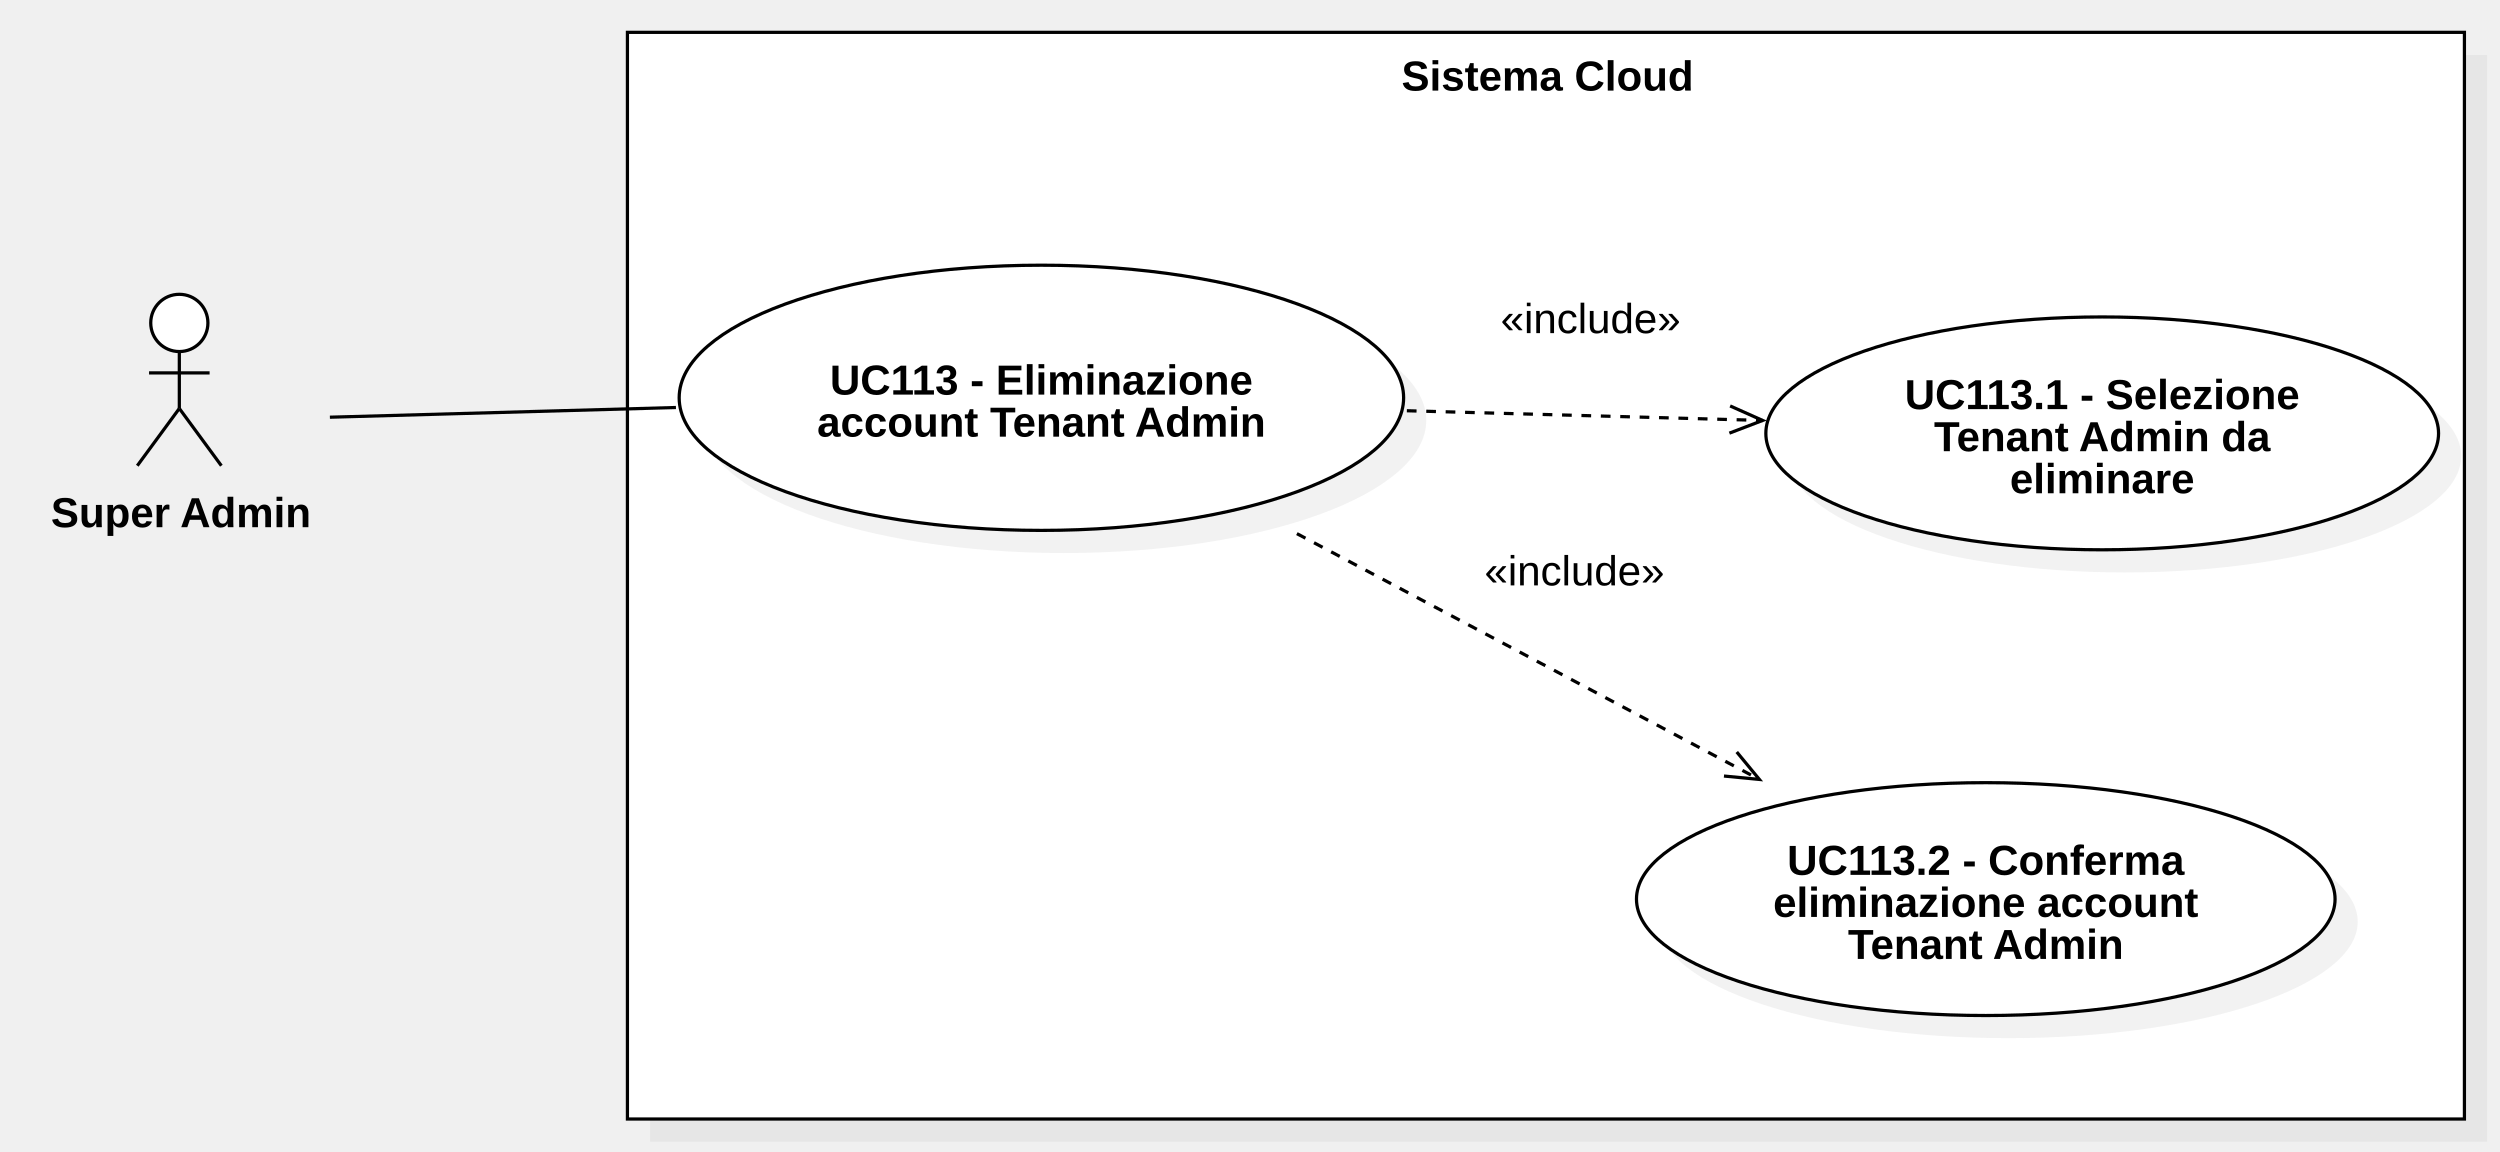
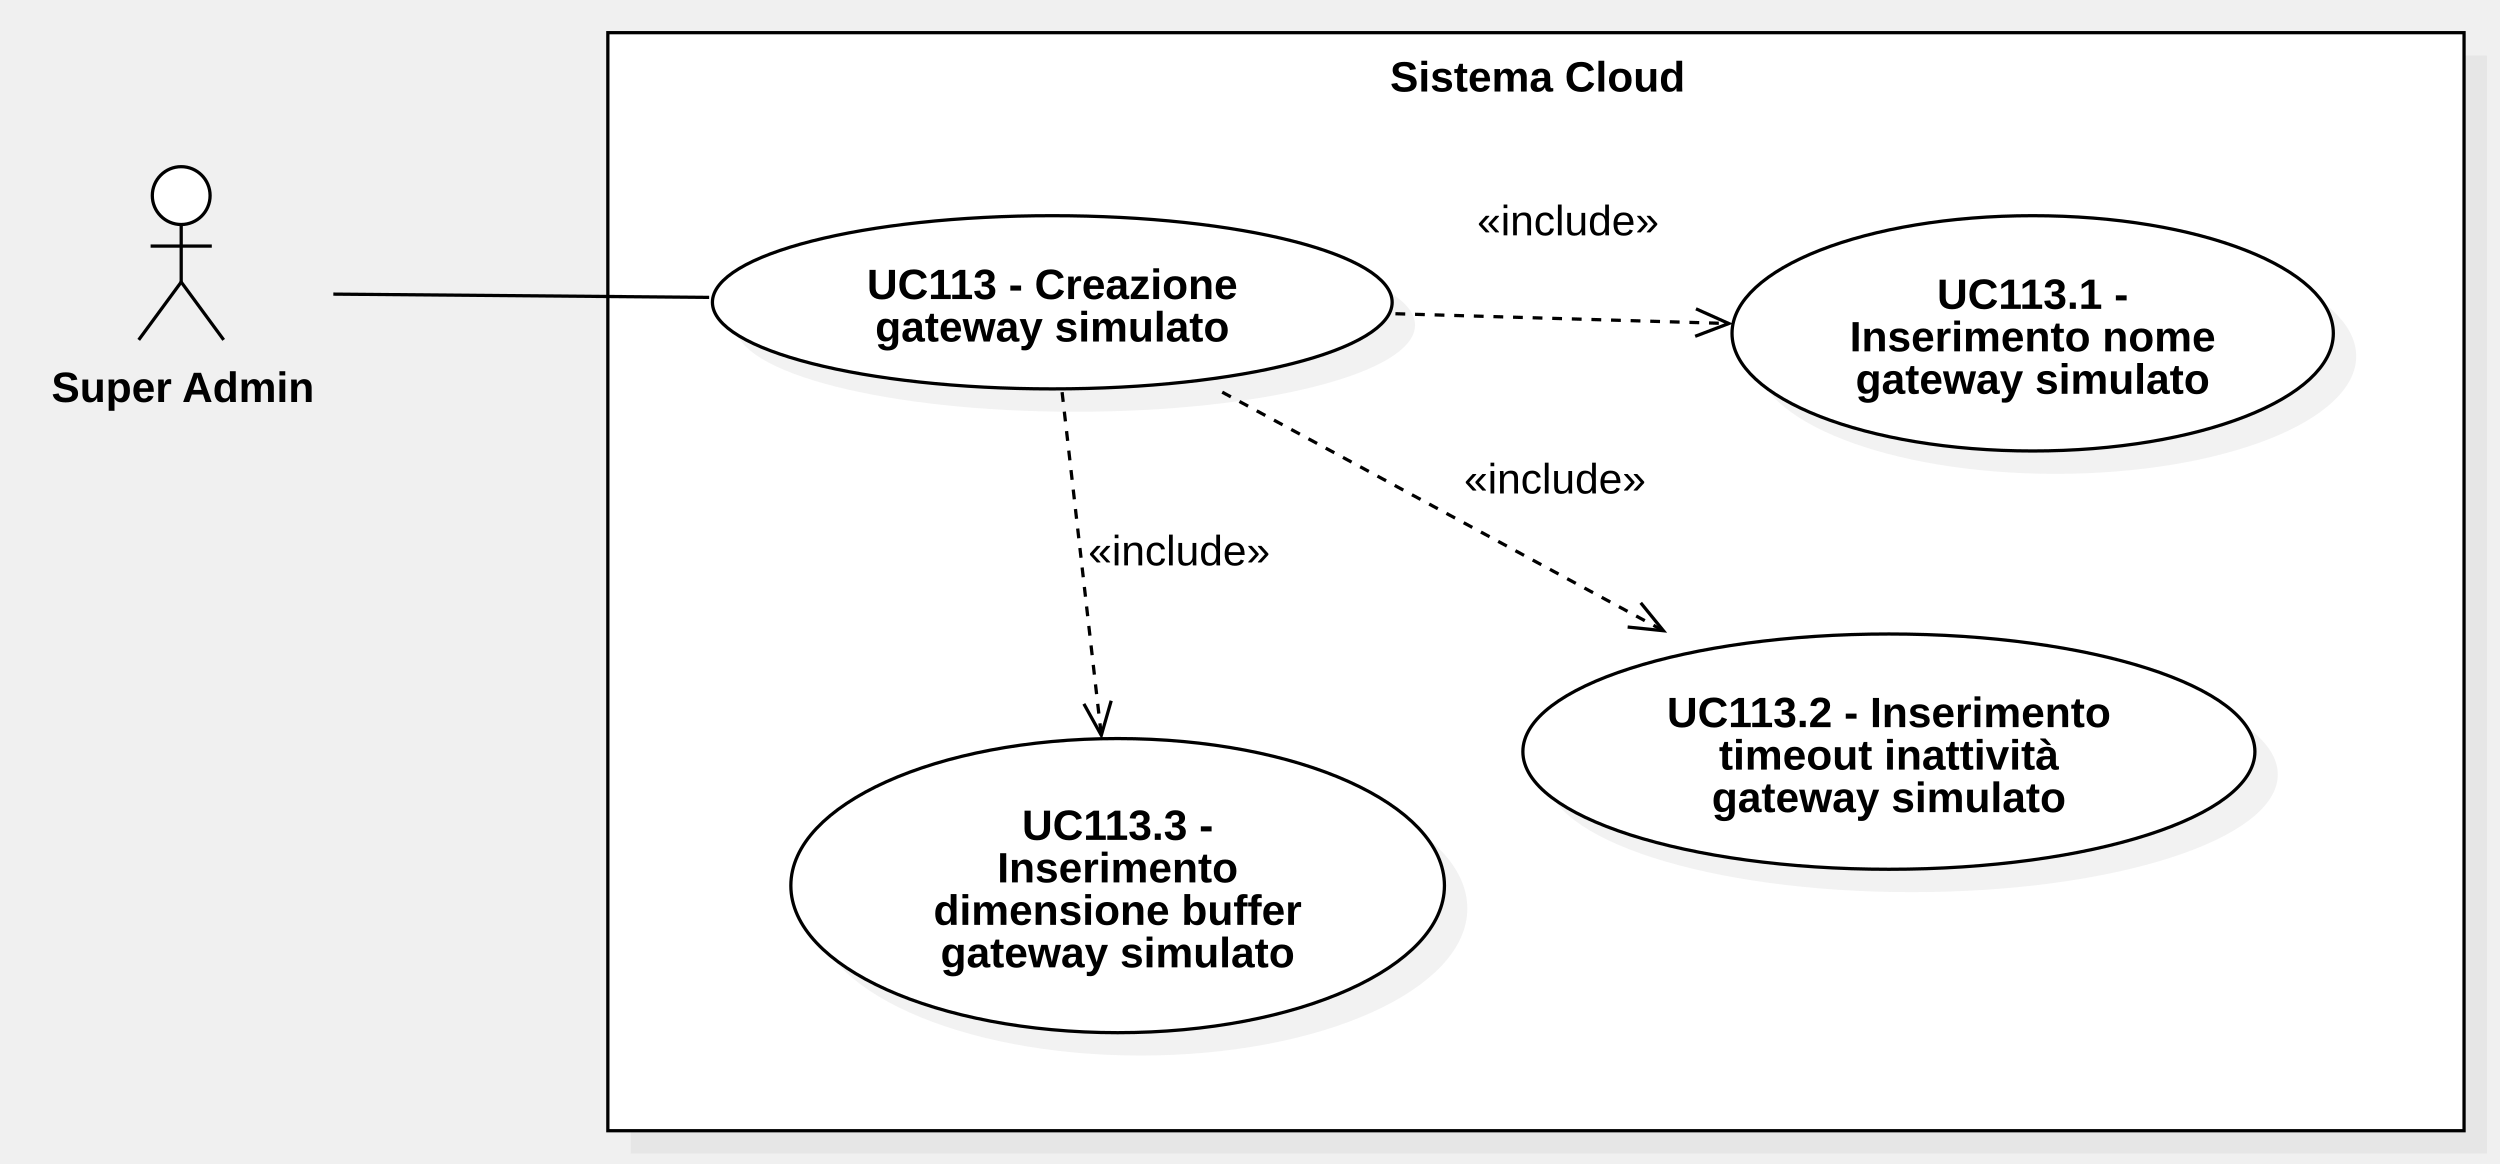
- <svg xmlns="http://www.w3.org/2000/svg" version="1.1" width="773" height="356">
+ <svg xmlns="http://www.w3.org/2000/svg" version="1.1" width="765" height="356">
  <defs />
  <g>
    <g>
-       <rect fill="#C0C0C0" stroke="none" x="464" y="446" width="568" height="336" transform="matrix(1 0 0 1 -263 -429)" fill-opacity="0.2" />
+       <rect fill="#C0C0C0" stroke="none" x="460" y="446" width="568" height="336" transform="matrix(1 0 0 1 -267 -429)" fill-opacity="0.2" />
    </g>
    <g>
-       <rect fill="#ffffff" stroke="none" x="457" y="439" width="568" height="336" transform="matrix(1 0 0 1 -263 -429)" />
+       <rect fill="#ffffff" stroke="none" x="453" y="439" width="568" height="336" transform="matrix(1 0 0 1 -267 -429)" />
    </g>
    <g>
-       <path fill="none" stroke="#000000" paint-order="fill stroke markers" d=" M 194 10 L 762 10 L 762 346 L 194 346 L 194 10 Z Z" stroke-miterlimit="10" stroke-dasharray="" />
+       <path fill="none" stroke="#000000" paint-order="fill stroke markers" d=" M 186 10 L 754 10 L 754 346 L 186 346 L 186 10 Z Z" stroke-miterlimit="10" stroke-dasharray="" />
    </g>
    <g>
      <g>
        <path fill="none" stroke="none" />
-         <text fill="#000000" stroke="none" font-family="Arial" font-size="13px" font-style="normal" font-weight="bold" text-decoration="undefined" x="741.5" y="452.5" text-anchor="middle" dominant-baseline="central" transform="matrix(1 0 0 1 -263 -429)">Sistema Cloud</text>
+         <text fill="#000000" stroke="none" font-family="Arial" font-size="13px" font-style="normal" font-weight="bold" text-decoration="undefined" x="737.5" y="452.5" text-anchor="middle" dominant-baseline="central" transform="matrix(1 0 0 1 -267 -429)">Sistema Cloud</text>
      </g>
    </g>
    <g>
-       <path fill="#ffffff" stroke="none" paint-order="stroke fill markers" d=" M 46.607 99.85 C 46.607 94.962 50.565 91 55.447 91 C 60.329 91 64.287 94.962 64.287 99.85 C 64.287 104.738 60.329 108.7 55.447 108.7 C 50.565 108.7 46.607 104.738 46.607 99.85 Z" />
+       <path fill="#ffffff" stroke="none" paint-order="stroke fill markers" d=" M 46.607 59.85 C 46.607 54.962 50.565 51 55.447 51 C 60.329 51 64.287 54.962 64.287 59.85 C 64.287 64.738 60.329 68.7 55.447 68.7 C 50.565 68.7 46.607 64.738 46.607 59.85 Z" />
    </g>
    <g>
-       <path fill="none" stroke="#000000" paint-order="fill stroke markers" d=" M 46.607 99.85 C 46.607 94.962 50.565 91 55.447 91 C 60.329 91 64.287 94.962 64.287 99.85 C 64.287 104.738 60.329 108.7 55.447 108.7 C 50.565 108.7 46.607 104.738 46.607 99.85 Z" stroke-miterlimit="10" stroke-dasharray="" />
+       <path fill="none" stroke="#000000" paint-order="fill stroke markers" d=" M 46.607 59.85 C 46.607 54.962 50.565 51 55.447 51 C 60.329 51 64.287 54.962 64.287 59.85 C 64.287 64.738 60.329 68.7 55.447 68.7 C 50.565 68.7 46.607 64.738 46.607 59.85 Z" stroke-miterlimit="10" stroke-dasharray="" />
    </g>
    <g>
-       <path fill="none" stroke="#000000" paint-order="fill stroke markers" d=" M 55.447 108.7 L 55.447 126.3" stroke-miterlimit="10" stroke-dasharray="" />
+       <path fill="none" stroke="#000000" paint-order="fill stroke markers" d=" M 55.447 68.7 L 55.447 86.3" stroke-miterlimit="10" stroke-dasharray="" />
    </g>
    <g>
-       <path fill="none" stroke="#000000" paint-order="fill stroke markers" d=" M 46.087 115.3 L 64.807 115.3" stroke-miterlimit="10" stroke-dasharray="" />
+       <path fill="none" stroke="#000000" paint-order="fill stroke markers" d=" M 46.087 75.3 L 64.807 75.3" stroke-miterlimit="10" stroke-dasharray="" />
    </g>
    <g>
-       <path fill="none" stroke="#000000" paint-order="fill stroke markers" d=" M 55.447 126.3 L 42.447 144" stroke-miterlimit="10" stroke-dasharray="" />
+       <path fill="none" stroke="#000000" paint-order="fill stroke markers" d=" M 55.447 86.3 L 42.447 104" stroke-miterlimit="10" stroke-dasharray="" />
    </g>
    <g>
-       <path fill="none" stroke="#000000" paint-order="fill stroke markers" d=" M 55.447 126.3 L 68.447 144" stroke-miterlimit="10" stroke-dasharray="" />
+       <path fill="none" stroke="#000000" paint-order="fill stroke markers" d=" M 55.447 86.3 L 68.447 104" stroke-miterlimit="10" stroke-dasharray="" />
    </g>
    <g>
      <g>
        <path fill="none" stroke="none" />
-         <text fill="#000000" stroke="none" font-family="Arial" font-size="13px" font-style="normal" font-weight="bold" text-decoration="undefined" x="318.947" y="587.5" text-anchor="middle" dominant-baseline="central" transform="matrix(1 0 0 1 -263 -429)">Super Admin</text>
+         <text fill="#000000" stroke="none" font-family="Arial" font-size="13px" font-style="normal" font-weight="bold" text-decoration="undefined" x="322.947" y="547.5" text-anchor="middle" dominant-baseline="central" transform="matrix(1 0 0 1 -267 -429)">Super Admin</text>
      </g>
    </g>
    <g>
-       <path fill="#C0C0C0" stroke="none" paint-order="stroke fill markers" d=" M 217 130 C 217 107.356 267.144 89 329 89 C 390.856 89 441 107.356 441 130 C 441 152.644 390.856 171 329 171 C 267.144 171 217 152.644 217 130 Z" fill-opacity="0.2" />
+       <path fill="#C0C0C0" stroke="none" paint-order="stroke fill markers" d=" M 225 99.5 C 225 84.864 271.562 73 329 73 C 386.438 73 433 84.864 433 99.5 C 433 114.136 386.438 126 329 126 C 271.562 126 225 114.136 225 99.5 Z" fill-opacity="0.2" />
    </g>
    <g>
-       <path fill="#ffffff" stroke="none" paint-order="stroke fill markers" d=" M 210 123 C 210 100.356 260.144 82 322 82 C 383.856 82 434 100.356 434 123 C 434 145.644 383.856 164 322 164 C 260.144 164 210 145.644 210 123 Z" />
+       <path fill="#ffffff" stroke="none" paint-order="stroke fill markers" d=" M 218 92.5 C 218 77.864 264.562 66 322 66 C 379.438 66 426 77.864 426 92.5 C 426 107.136 379.438 119 322 119 C 264.562 119 218 107.136 218 92.5 Z" />
    </g>
    <g>
-       <path fill="none" stroke="#000000" paint-order="fill stroke markers" d=" M 210 123 C 210 100.356 260.144 82 322 82 C 383.856 82 434 100.356 434 123 C 434 145.644 383.856 164 322 164 C 260.144 164 210 145.644 210 123 Z" stroke-miterlimit="10" stroke-dasharray="" />
+       <path fill="none" stroke="#000000" paint-order="fill stroke markers" d=" M 218 92.5 C 218 77.864 264.562 66 322 66 C 379.438 66 426 77.864 426 92.5 C 426 107.136 379.438 119 322 119 C 264.562 119 218 107.136 218 92.5 Z" stroke-miterlimit="10" stroke-dasharray="" />
    </g>
    <g>
      <g>
        <path fill="none" stroke="none" />
-         <text fill="#000000" stroke="none" font-family="Arial" font-size="13px" font-style="normal" font-weight="bold" text-decoration="undefined" x="585" y="546.5" text-anchor="middle" dominant-baseline="central" transform="matrix(1 0 0 1 -263 -429)">UC113 - Eliminazione</text>
-         <text fill="#000000" stroke="none" font-family="Arial" font-size="13px" font-style="normal" font-weight="bold" text-decoration="undefined" x="585" y="559.5" text-anchor="middle" dominant-baseline="central" transform="matrix(1 0 0 1 -263 -429)">account Tenant Admin</text>
+         <text fill="#000000" stroke="none" font-family="Arial" font-size="13px" font-style="normal" font-weight="bold" text-decoration="undefined" x="589" y="516" text-anchor="middle" dominant-baseline="central" transform="matrix(1 0 0 1 -267 -429)">UC113 - Creazione</text>
+         <text fill="#000000" stroke="none" font-family="Arial" font-size="13px" font-style="normal" font-weight="bold" text-decoration="undefined" x="589" y="529" text-anchor="middle" dominant-baseline="central" transform="matrix(1 0 0 1 -267 -429)">gateway simulato</text>
      </g>
    </g>
    <g>
-       <path fill="none" stroke="#000000" paint-order="fill stroke markers" d=" M 102 129 L 209 126" stroke-miterlimit="10" stroke-dasharray="" />
+       <path fill="none" stroke="#000000" paint-order="fill stroke markers" d=" M 102 90 L 217 91" stroke-miterlimit="10" stroke-dasharray="" />
    </g>
    <g>
-       <path fill="#C0C0C0" stroke="none" paint-order="stroke fill markers" d=" M 553 141 C 553 121.118 599.562 105 657 105 C 714.438 105 761 121.118 761 141 C 761 160.882 714.438 177 657 177 C 599.562 177 553 160.882 553 141 Z" fill-opacity="0.2" />
+       <path fill="#C0C0C0" stroke="none" paint-order="stroke fill markers" d=" M 537 109 C 537 89.118 578.19 73 629 73 C 679.81 73 721 89.118 721 109 C 721 128.882 679.81 145 629 145 C 578.19 145 537 128.882 537 109 Z" fill-opacity="0.2" />
    </g>
    <g>
-       <path fill="#ffffff" stroke="none" paint-order="stroke fill markers" d=" M 546 134 C 546 114.118 592.562 98 650 98 C 707.438 98 754 114.118 754 134 C 754 153.882 707.438 170 650 170 C 592.562 170 546 153.882 546 134 Z" />
+       <path fill="#ffffff" stroke="none" paint-order="stroke fill markers" d=" M 530 102 C 530 82.118 571.19 66 622 66 C 672.81 66 714 82.118 714 102 C 714 121.882 672.81 138 622 138 C 571.19 138 530 121.882 530 102 Z" />
    </g>
    <g>
-       <path fill="none" stroke="#000000" paint-order="fill stroke markers" d=" M 546 134 C 546 114.118 592.562 98 650 98 C 707.438 98 754 114.118 754 134 C 754 153.882 707.438 170 650 170 C 592.562 170 546 153.882 546 134 Z" stroke-miterlimit="10" stroke-dasharray="" />
+       <path fill="none" stroke="#000000" paint-order="fill stroke markers" d=" M 530 102 C 530 82.118 571.19 66 622 66 C 672.81 66 714 82.118 714 102 C 714 121.882 672.81 138 622 138 C 571.19 138 530 121.882 530 102 Z" stroke-miterlimit="10" stroke-dasharray="" />
    </g>
    <g>
      <g>
        <path fill="none" stroke="none" />
-         <text fill="#000000" stroke="none" font-family="Arial" font-size="13px" font-style="normal" font-weight="bold" text-decoration="undefined" x="913" y="551" text-anchor="middle" dominant-baseline="central" transform="matrix(1 0 0 1 -263 -429)">UC113.1 - Selezione</text>
-         <text fill="#000000" stroke="none" font-family="Arial" font-size="13px" font-style="normal" font-weight="bold" text-decoration="undefined" x="913" y="564" text-anchor="middle" dominant-baseline="central" transform="matrix(1 0 0 1 -263 -429)">Tenant Admin da</text>
-         <text fill="#000000" stroke="none" font-family="Arial" font-size="13px" font-style="normal" font-weight="bold" text-decoration="undefined" x="913" y="577" text-anchor="middle" dominant-baseline="central" transform="matrix(1 0 0 1 -263 -429)">eliminare</text>
+         <text fill="#000000" stroke="none" font-family="Arial" font-size="13px" font-style="normal" font-weight="bold" text-decoration="undefined" x="889" y="519" text-anchor="middle" dominant-baseline="central" transform="matrix(1 0 0 1 -267 -429)">UC113.1 -</text>
+         <text fill="#000000" stroke="none" font-family="Arial" font-size="13px" font-style="normal" font-weight="bold" text-decoration="undefined" x="889" y="532" text-anchor="middle" dominant-baseline="central" transform="matrix(1 0 0 1 -267 -429)">Inserimento nome</text>
+         <text fill="#000000" stroke="none" font-family="Arial" font-size="13px" font-style="normal" font-weight="bold" text-decoration="undefined" x="889" y="545" text-anchor="middle" dominant-baseline="central" transform="matrix(1 0 0 1 -267 -429)">gateway simulato</text>
      </g>
    </g>
    <g>
-       <path fill="none" stroke="#000000" paint-order="fill stroke markers" d=" M 435 127 L 545 130" stroke-miterlimit="10" stroke-dasharray="3" />
+       <path fill="none" stroke="#000000" paint-order="fill stroke markers" d=" M 427 96 L 529 99" stroke-miterlimit="10" stroke-dasharray="3" />
    </g>
    <g>
-       <path fill="none" stroke="#000000" paint-order="fill stroke markers" d=" M 534.726 133.931 L 545 130 L 534.956 125.515" stroke-miterlimit="10" stroke-dasharray="" />
+       <path fill="none" stroke="#000000" paint-order="fill stroke markers" d=" M 518.718 102.909 L 529 99 L 518.965 94.494" stroke-miterlimit="10" stroke-dasharray="" />
    </g>
    <g>
-       <rect fill="#ffffff" stroke="none" x="727" y="521" width="55.656" height="13" transform="matrix(1 0 0 1 -263 -429)" />
+       <rect fill="#ffffff" stroke="none" x="719" y="490" width="55.656" height="13" transform="matrix(1 0 0 1 -267 -429)" />
    </g>
    <g>
      <g>
        <path fill="none" stroke="none" />
-         <text fill="#000000" stroke="none" font-family="Arial" font-size="13px" font-style="normal" font-weight="normal" text-decoration="undefined" x="754.828" y="527.5" text-anchor="middle" dominant-baseline="central" transform="matrix(1 0 0 1 -263 -429)">«include»</text>
+         <text fill="#000000" stroke="none" font-family="Arial" font-size="13px" font-style="normal" font-weight="normal" text-decoration="undefined" x="746.828" y="496.5" text-anchor="middle" dominant-baseline="central" transform="matrix(1 0 0 1 -267 -429)">«include»</text>
      </g>
    </g>
    <g>
-       <path fill="#C0C0C0" stroke="none" paint-order="stroke fill markers" d=" M 513 285 C 513 265.118 561.353 249 621 249 C 680.647 249 729 265.118 729 285 C 729 304.882 680.647 321 621 321 C 561.353 321 513 304.882 513 285 Z" fill-opacity="0.2" />
+       <path fill="#C0C0C0" stroke="none" paint-order="stroke fill markers" d=" M 473 237 C 473 217.118 523.144 201 585 201 C 646.856 201 697 217.118 697 237 C 697 256.882 646.856 273 585 273 C 523.144 273 473 256.882 473 237 Z" fill-opacity="0.2" />
    </g>
    <g>
-       <path fill="#ffffff" stroke="none" paint-order="stroke fill markers" d=" M 506 278 C 506 258.118 554.353 242 614 242 C 673.647 242 722 258.118 722 278 C 722 297.882 673.647 314 614 314 C 554.353 314 506 297.882 506 278 Z" />
+       <path fill="#ffffff" stroke="none" paint-order="stroke fill markers" d=" M 466 230 C 466 210.118 516.144 194 578 194 C 639.856 194 690 210.118 690 230 C 690 249.882 639.856 266 578 266 C 516.144 266 466 249.882 466 230 Z" />
    </g>
    <g>
-       <path fill="none" stroke="#000000" paint-order="fill stroke markers" d=" M 506 278 C 506 258.118 554.353 242 614 242 C 673.647 242 722 258.118 722 278 C 722 297.882 673.647 314 614 314 C 554.353 314 506 297.882 506 278 Z" stroke-miterlimit="10" stroke-dasharray="" />
+       <path fill="none" stroke="#000000" paint-order="fill stroke markers" d=" M 466 230 C 466 210.118 516.144 194 578 194 C 639.856 194 690 210.118 690 230 C 690 249.882 639.856 266 578 266 C 516.144 266 466 249.882 466 230 Z" stroke-miterlimit="10" stroke-dasharray="" />
    </g>
    <g>
      <g>
        <path fill="none" stroke="none" />
-         <text fill="#000000" stroke="none" font-family="Arial" font-size="13px" font-style="normal" font-weight="bold" text-decoration="undefined" x="877" y="695" text-anchor="middle" dominant-baseline="central" transform="matrix(1 0 0 1 -263 -429)">UC113.2 - Conferma</text>
-         <text fill="#000000" stroke="none" font-family="Arial" font-size="13px" font-style="normal" font-weight="bold" text-decoration="undefined" x="877" y="708" text-anchor="middle" dominant-baseline="central" transform="matrix(1 0 0 1 -263 -429)">eliminazione account</text>
-         <text fill="#000000" stroke="none" font-family="Arial" font-size="13px" font-style="normal" font-weight="bold" text-decoration="undefined" x="877" y="721" text-anchor="middle" dominant-baseline="central" transform="matrix(1 0 0 1 -263 -429)">Tenant Admin</text>
+         <text fill="#000000" stroke="none" font-family="Arial" font-size="13px" font-style="normal" font-weight="bold" text-decoration="undefined" x="845" y="647" text-anchor="middle" dominant-baseline="central" transform="matrix(1 0 0 1 -267 -429)">UC113.2 - Inserimento</text>
+         <text fill="#000000" stroke="none" font-family="Arial" font-size="13px" font-style="normal" font-weight="bold" text-decoration="undefined" x="845" y="660" text-anchor="middle" dominant-baseline="central" transform="matrix(1 0 0 1 -267 -429)">timeout inattività</text>
+         <text fill="#000000" stroke="none" font-family="Arial" font-size="13px" font-style="normal" font-weight="bold" text-decoration="undefined" x="845" y="673" text-anchor="middle" dominant-baseline="central" transform="matrix(1 0 0 1 -267 -429)">gateway simulato</text>
      </g>
    </g>
    <g>
-       <path fill="none" stroke="#000000" paint-order="fill stroke markers" d=" M 401 165 L 544 241" stroke-miterlimit="10" stroke-dasharray="3" />
+       <path fill="none" stroke="#000000" paint-order="fill stroke markers" d=" M 374 120 L 509 193" stroke-miterlimit="10" stroke-dasharray="3" />
    </g>
    <g>
-       <path fill="none" stroke="#000000" paint-order="fill stroke markers" d=" M 533.05 239.948 L 544 241 L 537.002 232.513" stroke-miterlimit="10" stroke-dasharray="" />
+       <path fill="none" stroke="#000000" paint-order="fill stroke markers" d=" M 498.058 191.869 L 509 193 L 502.063 184.463" stroke-miterlimit="10" stroke-dasharray="" />
    </g>
    <g>
-       <rect fill="#ffffff" stroke="none" x="722" y="599" width="55.656" height="13" transform="matrix(1 0 0 1 -263 -429)" />
+       <rect fill="#ffffff" stroke="none" x="715" y="569" width="55.656" height="13" transform="matrix(1 0 0 1 -267 -429)" />
    </g>
    <g>
      <g>
        <path fill="none" stroke="none" />
-         <text fill="#000000" stroke="none" font-family="Arial" font-size="13px" font-style="normal" font-weight="normal" text-decoration="undefined" x="749.828" y="605.5" text-anchor="middle" dominant-baseline="central" transform="matrix(1 0 0 1 -263 -429)">«include»</text>
+         <text fill="#000000" stroke="none" font-family="Arial" font-size="13px" font-style="normal" font-weight="normal" text-decoration="undefined" x="742.828" y="575.5" text-anchor="middle" dominant-baseline="central" transform="matrix(1 0 0 1 -267 -429)">«include»</text>
+       </g>
+     </g>
+     <g>
+       <path fill="#C0C0C0" stroke="none" paint-order="stroke fill markers" d=" M 249 278 C 249 253.147 293.772 233 349 233 C 404.228 233 449 253.147 449 278 C 449 302.853 404.228 323 349 323 C 293.772 323 249 302.853 249 278 Z" fill-opacity="0.2" />
+     </g>
+     <g>
+       <path fill="#ffffff" stroke="none" paint-order="stroke fill markers" d=" M 242 271 C 242 246.147 286.772 226 342 226 C 397.228 226 442 246.147 442 271 C 442 295.853 397.228 316 342 316 C 286.772 316 242 295.853 242 271 Z" />
+     </g>
+     <g>
+       <path fill="none" stroke="#000000" paint-order="fill stroke markers" d=" M 242 271 C 242 246.147 286.772 226 342 226 C 397.228 226 442 246.147 442 271 C 442 295.853 397.228 316 342 316 C 286.772 316 242 295.853 242 271 Z" stroke-miterlimit="10" stroke-dasharray="" />
+     </g>
+     <g>
+       <g>
+         <path fill="none" stroke="none" />
+         <text fill="#000000" stroke="none" font-family="Arial" font-size="13px" font-style="normal" font-weight="bold" text-decoration="undefined" x="609" y="681.5" text-anchor="middle" dominant-baseline="central" transform="matrix(1 0 0 1 -267 -429)">UC113.3 -</text>
+         <text fill="#000000" stroke="none" font-family="Arial" font-size="13px" font-style="normal" font-weight="bold" text-decoration="undefined" x="609" y="694.5" text-anchor="middle" dominant-baseline="central" transform="matrix(1 0 0 1 -267 -429)">Inserimento</text>
+         <text fill="#000000" stroke="none" font-family="Arial" font-size="13px" font-style="normal" font-weight="bold" text-decoration="undefined" x="609" y="707.5" text-anchor="middle" dominant-baseline="central" transform="matrix(1 0 0 1 -267 -429)">dimensione buffer</text>
+         <text fill="#000000" stroke="none" font-family="Arial" font-size="13px" font-style="normal" font-weight="bold" text-decoration="undefined" x="609" y="720.5" text-anchor="middle" dominant-baseline="central" transform="matrix(1 0 0 1 -267 -429)">gateway simulato</text>
+       </g>
+     </g>
+     <g>
+       <path fill="none" stroke="#000000" paint-order="fill stroke markers" d=" M 325 120 L 337 225" stroke-miterlimit="10" stroke-dasharray="3" />
+     </g>
+     <g>
+       <path fill="none" stroke="#000000" paint-order="fill stroke markers" d=" M 331.664 215.381 L 337 225 L 340.028 214.425" stroke-miterlimit="10" stroke-dasharray="" />
+     </g>
+     <g>
+       <rect fill="#ffffff" stroke="none" x="600" y="591" width="55.656" height="13" transform="matrix(1 0 0 1 -267 -429)" />
+     </g>
+     <g>
+       <g>
+         <path fill="none" stroke="none" />
+         <text fill="#000000" stroke="none" font-family="Arial" font-size="13px" font-style="normal" font-weight="normal" text-decoration="undefined" x="627.828" y="597.5" text-anchor="middle" dominant-baseline="central" transform="matrix(1 0 0 1 -267 -429)">«include»</text>
      </g>
    </g>
  </g>
</svg>
